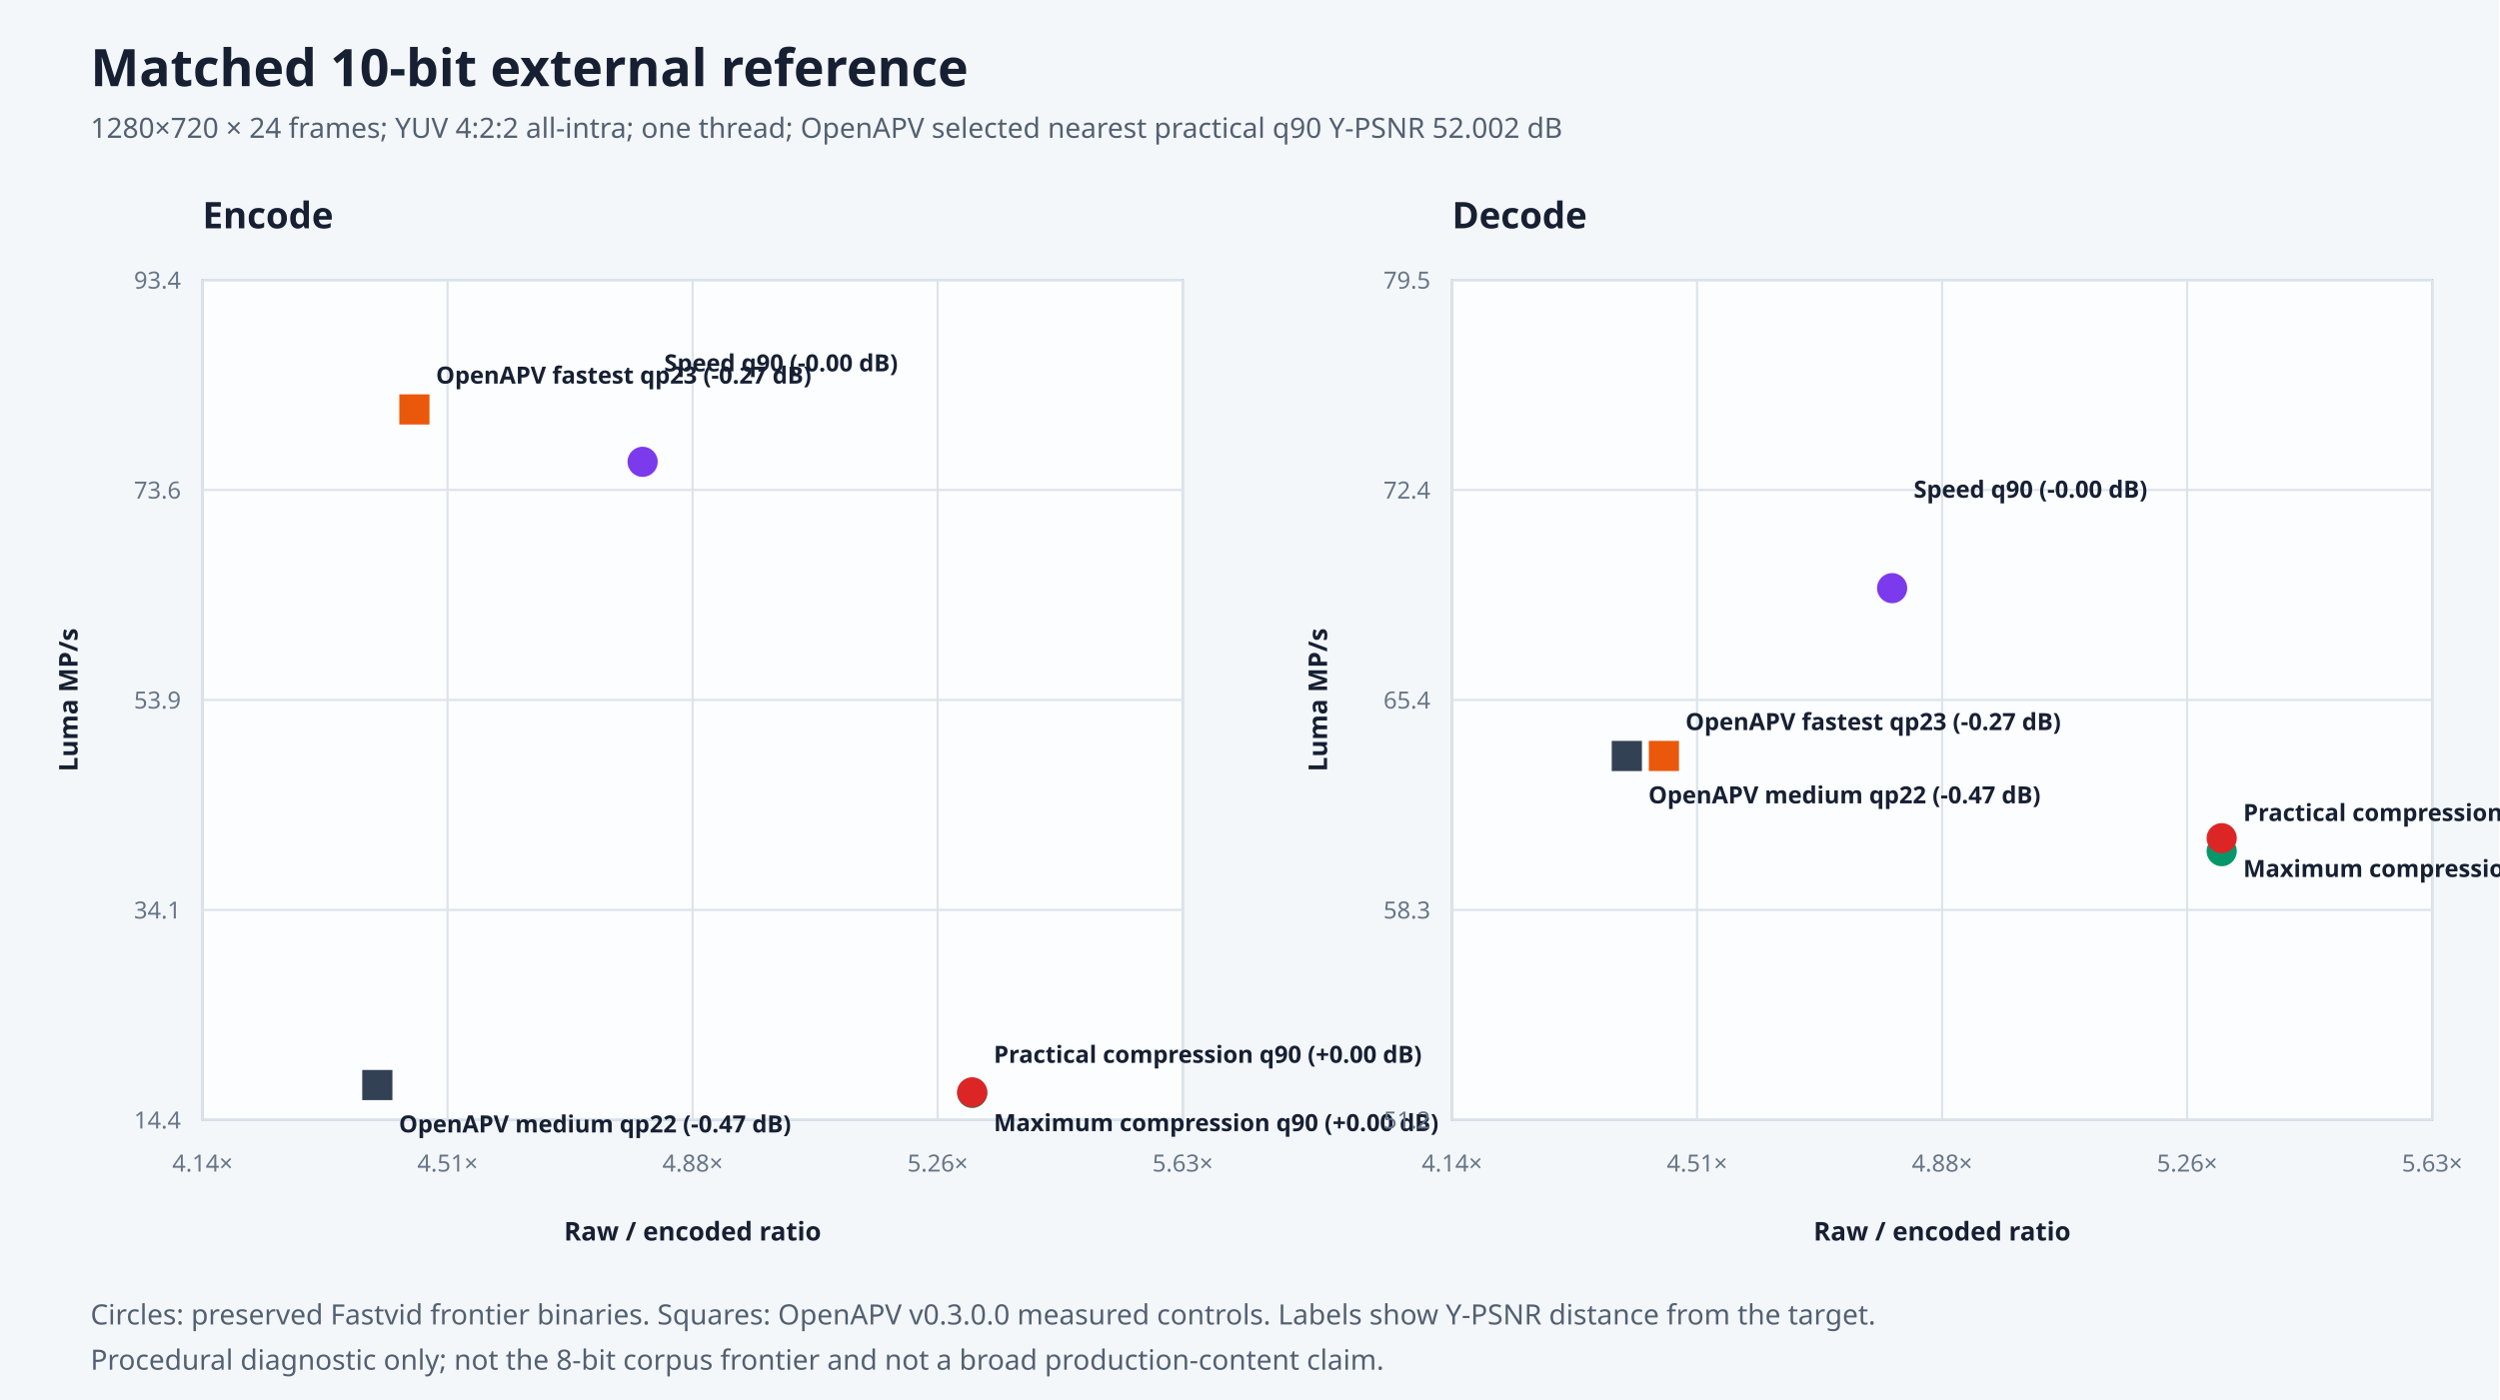
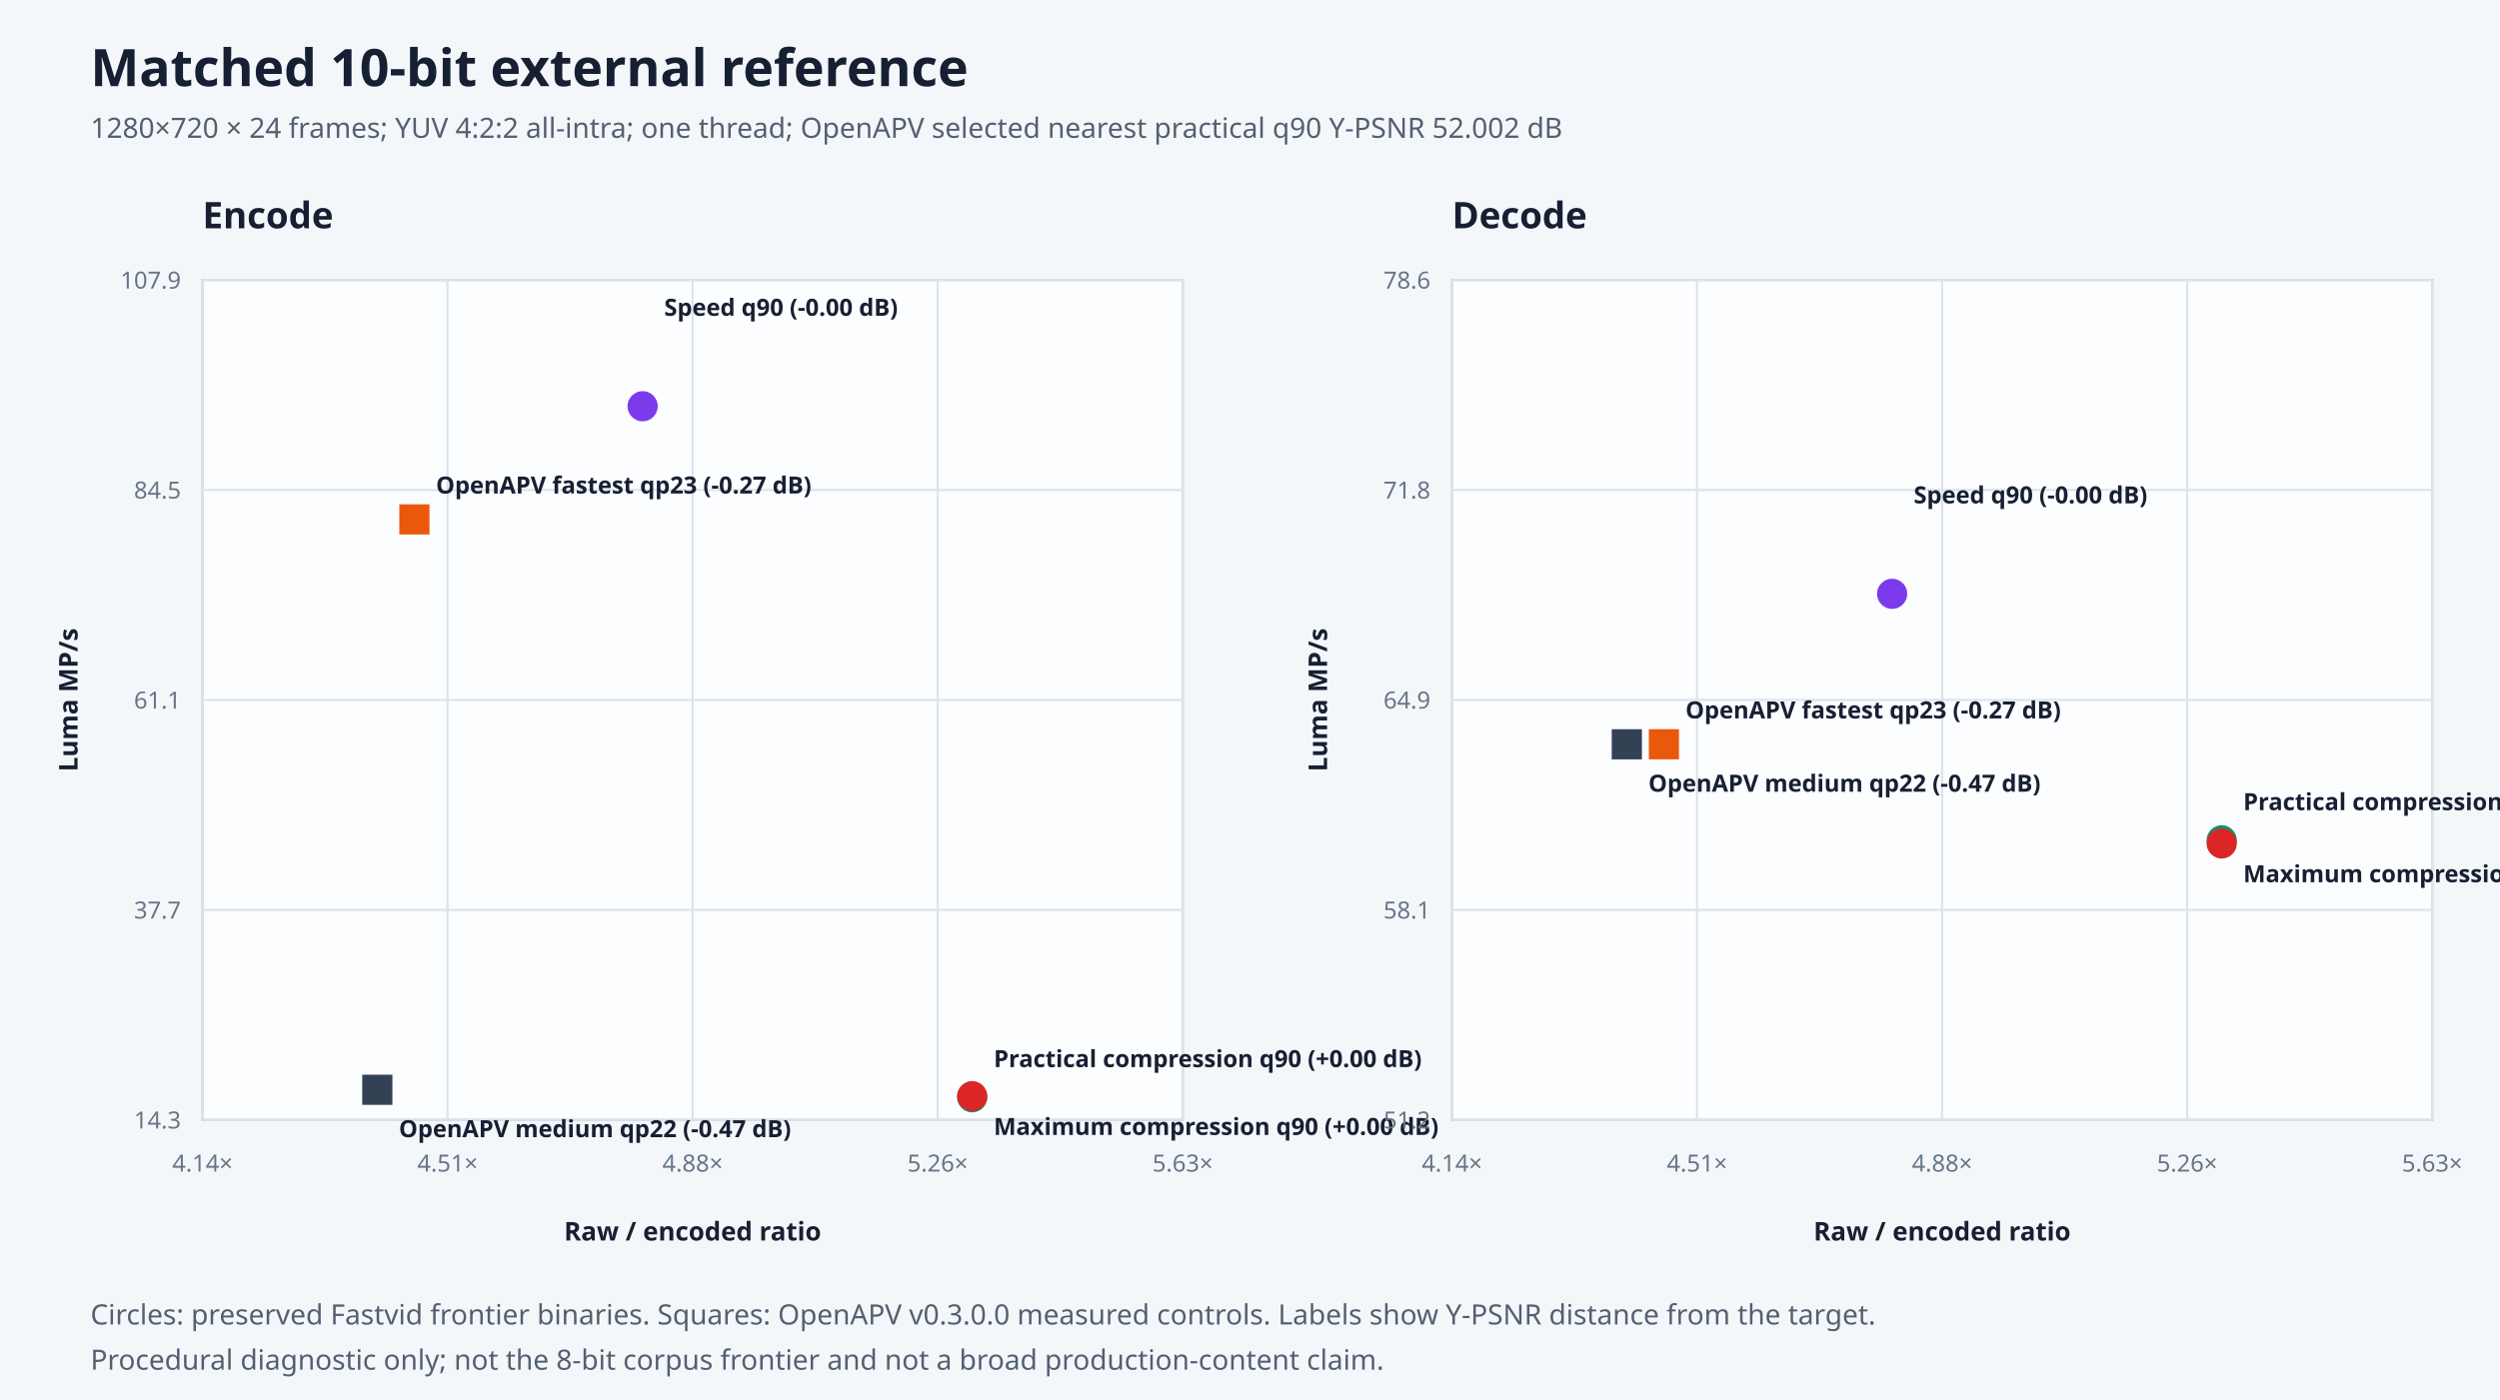
<svg xmlns="http://www.w3.org/2000/svg" width="1160" height="650" viewBox="0 0 1160 650">
  <style>text{font-family:ui-sans-serif,system-ui,sans-serif;fill:#172033}.title{font-size:24px;font-weight:700}.subtitle{font-size:13px;fill:#526071}.panel-title{font-size:17px;font-weight:650}.plot{fill:#fbfdff;stroke:#b9c4d0}.grid{stroke:#dce3ea;stroke-width:1}.tick{font-size:11px;fill:#667587}.axis{font-size:12px;font-weight:600}.label{font-size:11px;font-weight:600}</style>
  <rect width="100%" height="100%" fill="#f4f7fa" />
  <text x="42" y="40" class="title">Matched 10-bit external reference</text>
  <text x="42" y="64" class="subtitle">1280×720 × 24 frames; YUV 4:2:2 all-intra; one thread; OpenAPV selected nearest practical q90 Y-PSNR 52.002 dB</text>
  <text x="94" y="106.0" class="panel-title">Encode</text>
  <rect x="94" y="130.0" width="455.0" height="390.0" class="plot" />
  <line x1="94.00" y1="130.0" x2="94.00" y2="520.0" class="grid" />
  <text x="94.00" y="544.0" class="tick" text-anchor="middle">4.14×</text>
  <line x1="94" y1="520.00" x2="549.0" y2="520.00" class="grid" />
-   <text x="84" y="524.00" class="tick" text-anchor="end">14.4</text>
+   <text x="84" y="524.00" class="tick" text-anchor="end">14.3</text>
  <line x1="207.75" y1="130.0" x2="207.75" y2="520.0" class="grid" />
  <text x="207.75" y="544.0" class="tick" text-anchor="middle">4.51×</text>
  <line x1="94" y1="422.50" x2="549.0" y2="422.50" class="grid" />
-   <text x="84" y="426.50" class="tick" text-anchor="end">34.1</text>
+   <text x="84" y="426.50" class="tick" text-anchor="end">37.7</text>
  <line x1="321.50" y1="130.0" x2="321.50" y2="520.0" class="grid" />
  <text x="321.50" y="544.0" class="tick" text-anchor="middle">4.88×</text>
  <line x1="94" y1="325.00" x2="549.0" y2="325.00" class="grid" />
-   <text x="84" y="329.00" class="tick" text-anchor="end">53.9</text>
+   <text x="84" y="329.00" class="tick" text-anchor="end">61.1</text>
  <line x1="435.25" y1="130.0" x2="435.25" y2="520.0" class="grid" />
  <text x="435.25" y="544.0" class="tick" text-anchor="middle">5.26×</text>
  <line x1="94" y1="227.50" x2="549.0" y2="227.50" class="grid" />
-   <text x="84" y="231.50" class="tick" text-anchor="end">73.6</text>
+   <text x="84" y="231.50" class="tick" text-anchor="end">84.5</text>
  <line x1="549.00" y1="130.0" x2="549.00" y2="520.0" class="grid" />
  <text x="549.00" y="544.0" class="tick" text-anchor="middle">5.63×</text>
  <line x1="94" y1="130.00" x2="549.0" y2="130.00" class="grid" />
-   <text x="84" y="134.00" class="tick" text-anchor="end">93.4</text>
-   <circle cx="298.30" cy="214.44" r="7" fill="#7c3aed" />
-   <text x="308.30" y="172.44" class="label">Speed q90 (-0.00 dB)</text>
-   <circle cx="451.28" cy="507.50" r="7" fill="#059669" />
-   <text x="461.28" y="493.50" class="label">Practical compression q90 (+0.00 dB)</text>
-   <circle cx="451.28" cy="507.21" r="7" fill="#dc2626" />
-   <text x="461.28" y="525.21" class="label">Maximum compression q90 (+0.00 dB)</text>
-   <rect x="168.15" y="496.82" width="14" height="14" fill="#334155" />
-   <text x="185.15" y="525.82" class="label">OpenAPV medium qp22 (-0.47 dB)</text>
-   <rect x="185.36" y="183.11" width="14" height="14" fill="#ea580c" />
-   <text x="202.36" y="178.11" class="label">OpenAPV fastest qp23 (-0.27 dB)</text>
+   <text x="84" y="134.00" class="tick" text-anchor="end">107.9</text>
+   <circle cx="298.30" cy="188.63" r="7" fill="#7c3aed" />
+   <text x="308.30" y="146.63" class="label">Speed q90 (-0.00 dB)</text>
+   <circle cx="451.28" cy="509.50" r="7" fill="#059669" />
+   <text x="461.28" y="495.50" class="label">Practical compression q90 (+0.00 dB)</text>
+   <circle cx="451.28" cy="508.98" r="7" fill="#dc2626" />
+   <text x="461.28" y="526.98" class="label">Maximum compression q90 (+0.00 dB)</text>
+   <rect x="168.15" y="499.02" width="14" height="14" fill="#334155" />
+   <text x="185.15" y="528.02" class="label">OpenAPV medium qp22 (-0.47 dB)</text>
+   <rect x="185.36" y="234.17" width="14" height="14" fill="#ea580c" />
+   <text x="202.36" y="229.17" class="label">OpenAPV fastest qp23 (-0.27 dB)</text>
  <text x="321.5" y="576.0" class="axis" text-anchor="middle">Raw / encoded ratio</text>
  <text x="36" y="325.0" class="axis" text-anchor="middle" transform="rotate(-90 36 325.0)">Luma MP/s</text>
  <text x="674" y="106.0" class="panel-title">Decode</text>
  <rect x="674" y="130.0" width="455.0" height="390.0" class="plot" />
  <line x1="674.00" y1="130.0" x2="674.00" y2="520.0" class="grid" />
  <text x="674.00" y="544.0" class="tick" text-anchor="middle">4.14×</text>
  <line x1="674" y1="520.00" x2="1129.0" y2="520.00" class="grid" />
  <text x="664" y="524.00" class="tick" text-anchor="end">51.2</text>
  <line x1="787.75" y1="130.0" x2="787.75" y2="520.0" class="grid" />
  <text x="787.75" y="544.0" class="tick" text-anchor="middle">4.51×</text>
  <line x1="674" y1="422.50" x2="1129.0" y2="422.50" class="grid" />
-   <text x="664" y="426.50" class="tick" text-anchor="end">58.3</text>
+   <text x="664" y="426.50" class="tick" text-anchor="end">58.1</text>
  <line x1="901.50" y1="130.0" x2="901.50" y2="520.0" class="grid" />
  <text x="901.50" y="544.0" class="tick" text-anchor="middle">4.88×</text>
  <line x1="674" y1="325.00" x2="1129.0" y2="325.00" class="grid" />
-   <text x="664" y="329.00" class="tick" text-anchor="end">65.4</text>
+   <text x="664" y="329.00" class="tick" text-anchor="end">64.9</text>
  <line x1="1015.25" y1="130.0" x2="1015.25" y2="520.0" class="grid" />
  <text x="1015.25" y="544.0" class="tick" text-anchor="middle">5.26×</text>
  <line x1="674" y1="227.50" x2="1129.0" y2="227.50" class="grid" />
-   <text x="664" y="231.50" class="tick" text-anchor="end">72.4</text>
+   <text x="664" y="231.50" class="tick" text-anchor="end">71.8</text>
  <line x1="1129.00" y1="130.0" x2="1129.00" y2="520.0" class="grid" />
  <text x="1129.00" y="544.0" class="tick" text-anchor="middle">5.63×</text>
  <line x1="674" y1="130.00" x2="1129.0" y2="130.00" class="grid" />
-   <text x="664" y="134.00" class="tick" text-anchor="end">79.5</text>
-   <circle cx="878.30" cy="273.10" r="7" fill="#7c3aed" />
-   <text x="888.30" y="231.10" class="label">Speed q90 (-0.00 dB)</text>
-   <circle cx="1031.28" cy="395.22" r="7" fill="#059669" />
-   <text x="1041.28" y="381.22" class="label">Practical compression q90 (+0.00 dB)</text>
-   <circle cx="1031.28" cy="389.20" r="7" fill="#dc2626" />
-   <text x="1041.28" y="407.20" class="label">Maximum compression q90 (+0.00 dB)</text>
-   <rect x="748.15" y="344.03" width="14" height="14" fill="#334155" />
-   <text x="765.15" y="373.03" class="label">OpenAPV medium qp22 (-0.47 dB)</text>
-   <rect x="765.36" y="344.01" width="14" height="14" fill="#ea580c" />
-   <text x="782.36" y="339.01" class="label">OpenAPV fastest qp23 (-0.27 dB)</text>
+   <text x="664" y="134.00" class="tick" text-anchor="end">78.6</text>
+   <circle cx="878.30" cy="275.73" r="7" fill="#7c3aed" />
+   <text x="888.30" y="233.73" class="label">Speed q90 (-0.00 dB)</text>
+   <circle cx="1031.28" cy="390.18" r="7" fill="#059669" />
+   <text x="1041.28" y="376.18" class="label">Practical compression q90 (+0.00 dB)</text>
+   <circle cx="1031.28" cy="391.65" r="7" fill="#dc2626" />
+   <text x="1041.28" y="409.65" class="label">Maximum compression q90 (+0.00 dB)</text>
+   <rect x="748.15" y="338.61" width="14" height="14" fill="#334155" />
+   <text x="765.15" y="367.61" class="label">OpenAPV medium qp22 (-0.47 dB)</text>
+   <rect x="765.36" y="338.58" width="14" height="14" fill="#ea580c" />
+   <text x="782.36" y="333.58" class="label">OpenAPV fastest qp23 (-0.27 dB)</text>
  <text x="901.5" y="576.0" class="axis" text-anchor="middle">Raw / encoded ratio</text>
  <text x="616" y="325.0" class="axis" text-anchor="middle" transform="rotate(-90 616 325.0)">Luma MP/s</text>
  <text x="42" y="615" class="subtitle">Circles: preserved Fastvid frontier binaries. Squares: OpenAPV v0.3.0.0 measured controls. Labels show Y-PSNR distance from the target.</text>
  <text x="42" y="636" class="subtitle">Procedural diagnostic only; not the 8-bit corpus frontier and not a broad production-content claim.</text>
</svg>
